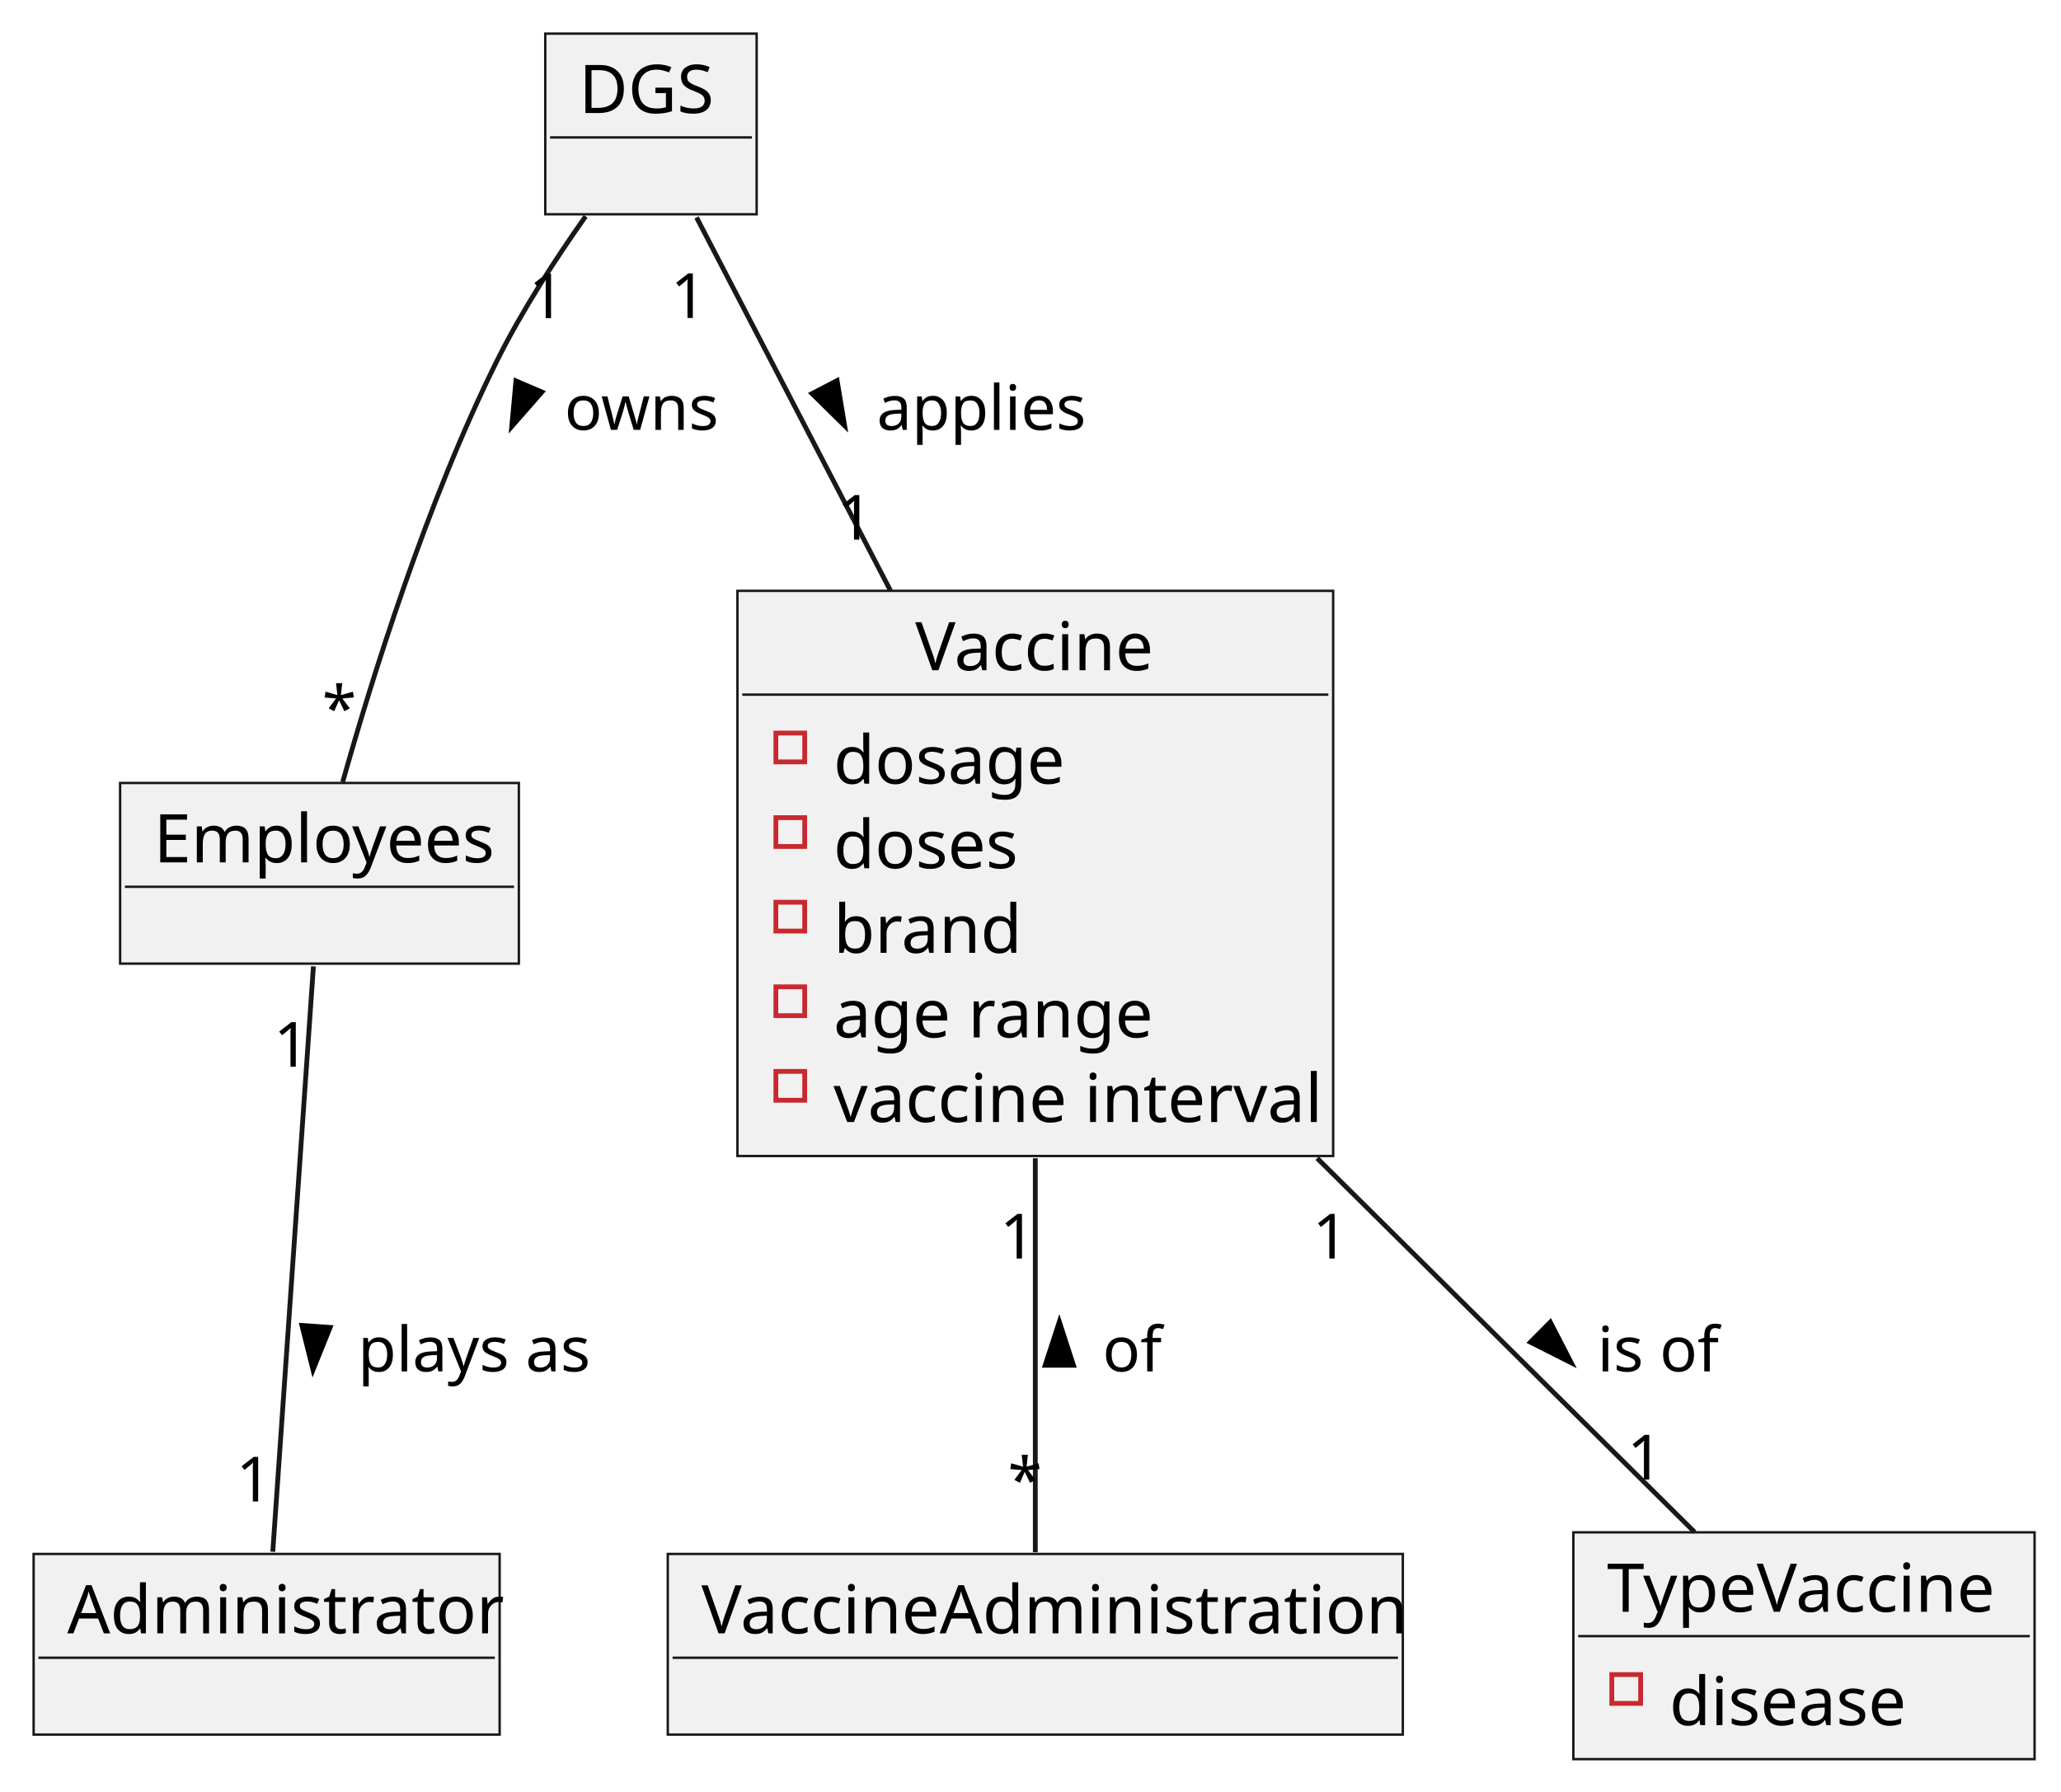
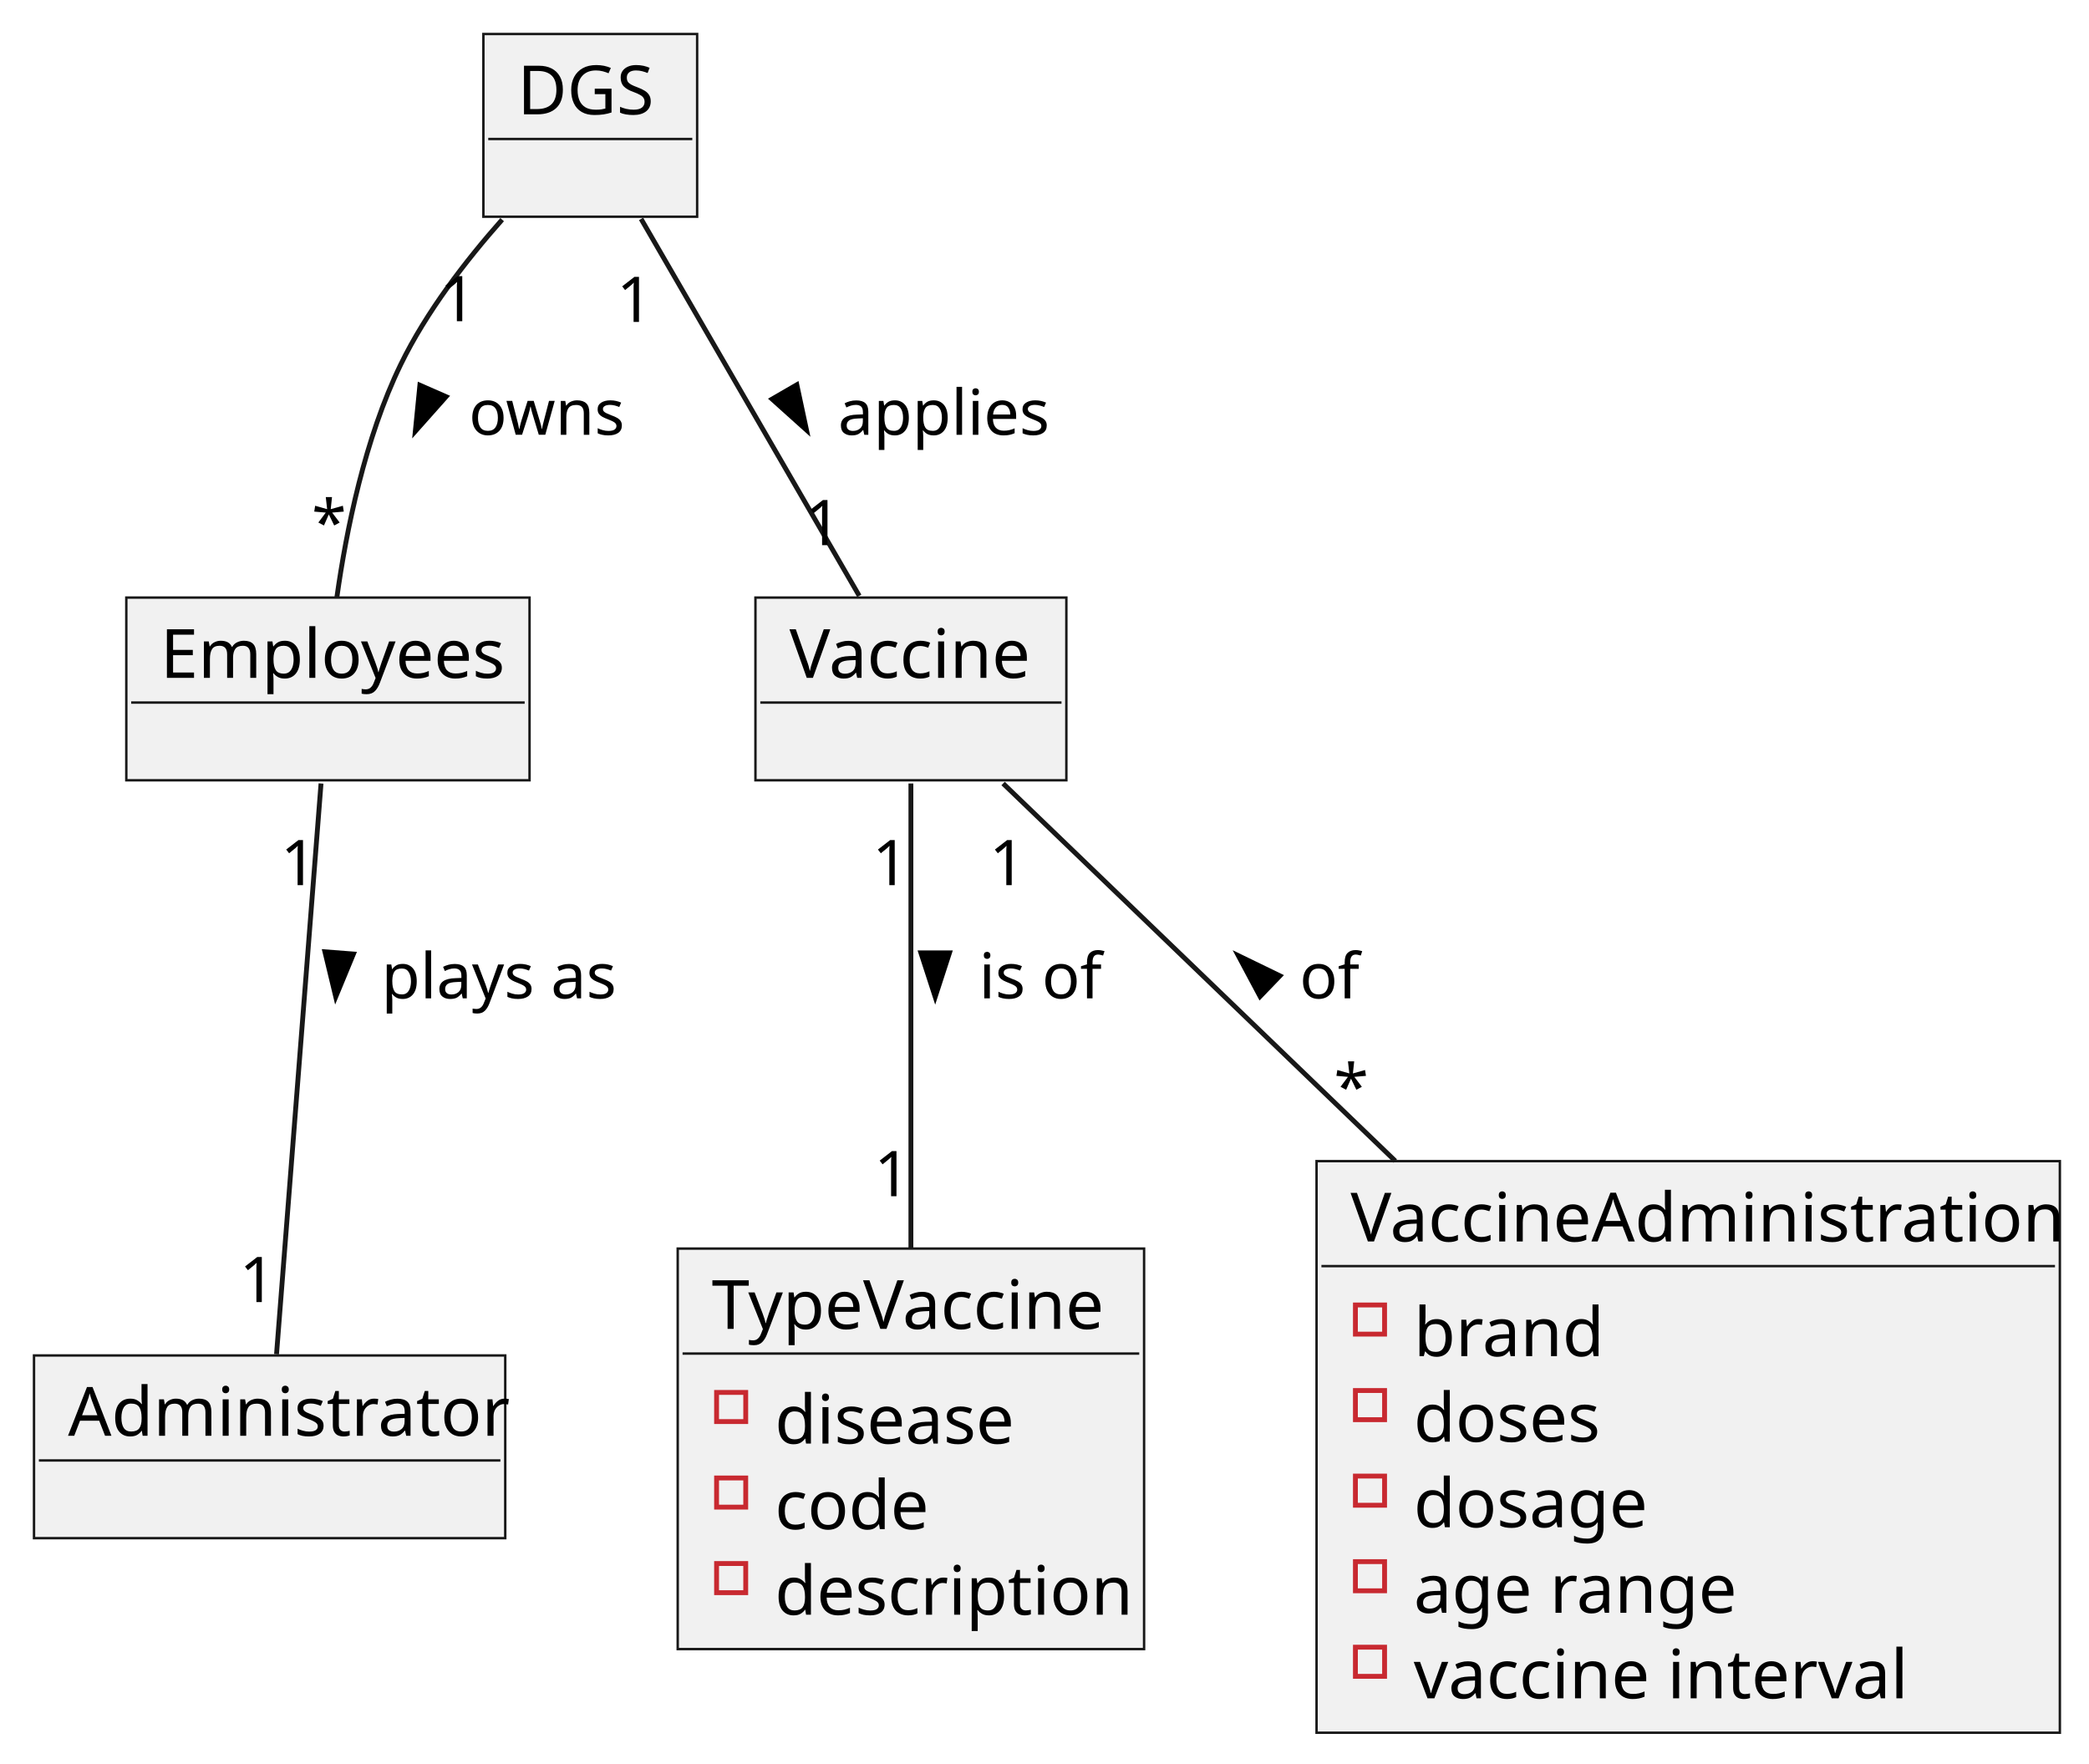
- <svg xmlns="http://www.w3.org/2000/svg" contentStyleType="text/css" height="373px" preserveAspectRatio="none" style="width:429px;height:373px;background:#FFFFFF;" version="1.1" viewBox="0 0 429 373" width="429px" zoomAndPan="magnify">
+ <svg xmlns="http://www.w3.org/2000/svg" contentStyleType="text/css" height="363px" preserveAspectRatio="none" style="width:430px;height:363px;background:#FFFFFF;" version="1.1" viewBox="0 0 430 363" width="430px" zoomAndPan="magnify">
  <defs />
  <g>
    <g id="elem_DGS">
-       <rect fill="#F1F1F1" height="37.609" style="stroke:#181818;stroke-width:0.5;" width="44" x="113.5" y="7" />
-       <text fill="#000000" font-family="sans-serif" font-size="14" lengthAdjust="spacing" textLength="30" x="120.5" y="23.533">DGS</text>
-       <line style="stroke:#181818;stroke-width:0.5;" x1="114.5" x2="156.5" y1="28.609" y2="28.609" />
+       <rect fill="#F1F1F1" height="37.609" style="stroke:#181818;stroke-width:0.5;" width="44" x="99.5" y="7" />
+       <text fill="#000000" font-family="sans-serif" font-size="14" lengthAdjust="spacing" textLength="30" x="106.5" y="23.533">DGS</text>
+       <line style="stroke:#181818;stroke-width:0.5;" x1="100.5" x2="142.5" y1="28.609" y2="28.609" />
    </g>
    <g id="elem_Employees">
-       <rect fill="#F1F1F1" height="37.609" style="stroke:#181818;stroke-width:0.5;" width="83" x="25" y="163" />
-       <text fill="#000000" font-family="sans-serif" font-size="14" lengthAdjust="spacing" textLength="69" x="32" y="179.533">Employees</text>
-       <line style="stroke:#181818;stroke-width:0.5;" x1="26" x2="107" y1="184.609" y2="184.609" />
+       <rect fill="#F1F1F1" height="37.609" style="stroke:#181818;stroke-width:0.5;" width="83" x="26" y="123" />
+       <text fill="#000000" font-family="sans-serif" font-size="14" lengthAdjust="spacing" textLength="69" x="33" y="139.533">Employees</text>
+       <line style="stroke:#181818;stroke-width:0.5;" x1="27" x2="108" y1="144.609" y2="144.609" />
    </g>
    <g id="elem_Administrator">
-       <rect fill="#F1F1F1" height="37.609" style="stroke:#181818;stroke-width:0.5;" width="97" x="7" y="323.5" />
-       <text fill="#000000" font-family="sans-serif" font-size="14" lengthAdjust="spacing" textLength="83" x="14" y="340.033">Administrator</text>
-       <line style="stroke:#181818;stroke-width:0.5;" x1="8" x2="103" y1="345.109" y2="345.109" />
+       <rect fill="#F1F1F1" height="37.609" style="stroke:#181818;stroke-width:0.5;" width="97" x="7" y="279" />
+       <text fill="#000000" font-family="sans-serif" font-size="14" lengthAdjust="spacing" textLength="83" x="14" y="295.533">Administrator</text>
+       <line style="stroke:#181818;stroke-width:0.5;" x1="8" x2="103" y1="300.609" y2="300.609" />
    </g>
    <g id="elem_Vaccine">
-       <rect fill="#F1F1F1" height="117.656" style="stroke:#181818;stroke-width:0.5;" width="124" x="153.5" y="123" />
-       <text fill="#000000" font-family="sans-serif" font-size="14" lengthAdjust="spacing" textLength="50" x="190.5" y="139.533">Vaccine</text>
-       <line style="stroke:#181818;stroke-width:0.5;" x1="154.5" x2="276.5" y1="144.609" y2="144.609" />
-       <rect fill="none" height="6" style="stroke:#C82930;stroke-width:1.0;" width="6" x="161.5" y="152.609" />
-       <text fill="#000000" font-family="sans-serif" font-size="14" lengthAdjust="spacing" textLength="47" x="173.5" y="163.143">dosage</text>
-       <rect fill="none" height="6" style="stroke:#C82930;stroke-width:1.0;" width="6" x="161.5" y="170.219" />
-       <text fill="#000000" font-family="sans-serif" font-size="14" lengthAdjust="spacing" textLength="38" x="173.5" y="180.752">doses</text>
-       <rect fill="none" height="6" style="stroke:#C82930;stroke-width:1.0;" width="6" x="161.5" y="187.828" />
-       <text fill="#000000" font-family="sans-serif" font-size="14" lengthAdjust="spacing" textLength="37" x="173.5" y="198.361">brand</text>
-       <rect fill="none" height="6" style="stroke:#C82930;stroke-width:1.0;" width="6" x="161.5" y="205.438" />
-       <text fill="#000000" font-family="sans-serif" font-size="14" lengthAdjust="spacing" textLength="65" x="173.5" y="215.971">age range</text>
-       <rect fill="none" height="6" style="stroke:#C82930;stroke-width:1.0;" width="6" x="161.5" y="223.047" />
-       <text fill="#000000" font-family="sans-serif" font-size="14" lengthAdjust="spacing" textLength="98" x="173.5" y="233.58">vaccine interval</text>
+       <rect fill="#F1F1F1" height="37.609" style="stroke:#181818;stroke-width:0.5;" width="64" x="155.5" y="123" />
+       <text fill="#000000" font-family="sans-serif" font-size="14" lengthAdjust="spacing" textLength="50" x="162.5" y="139.533">Vaccine</text>
+       <line style="stroke:#181818;stroke-width:0.5;" x1="156.5" x2="218.5" y1="144.609" y2="144.609" />
+     </g>
+     <g id="elem_TypeVaccine">
+       <rect fill="#F1F1F1" height="82.438" style="stroke:#181818;stroke-width:0.5;" width="96" x="139.5" y="257" />
+       <text fill="#000000" font-family="sans-serif" font-size="14" lengthAdjust="spacing" textLength="82" x="146.5" y="273.533">TypeVaccine</text>
+       <line style="stroke:#181818;stroke-width:0.5;" x1="140.5" x2="234.5" y1="278.609" y2="278.609" />
+       <rect fill="none" height="6" style="stroke:#C82930;stroke-width:1.0;" width="6" x="147.5" y="286.609" />
+       <text fill="#000000" font-family="sans-serif" font-size="14" lengthAdjust="spacing" textLength="49" x="159.5" y="297.143">disease</text>
+       <rect fill="none" height="6" style="stroke:#C82930;stroke-width:1.0;" width="6" x="147.5" y="304.219" />
+       <text fill="#000000" font-family="sans-serif" font-size="14" lengthAdjust="spacing" textLength="31" x="159.5" y="314.752">code</text>
+       <rect fill="none" height="6" style="stroke:#C82930;stroke-width:1.0;" width="6" x="147.5" y="321.828" />
+       <text fill="#000000" font-family="sans-serif" font-size="14" lengthAdjust="spacing" textLength="69" x="159.5" y="332.361">description</text>
    </g>
    <g id="elem_VaccineAdministration">
-       <rect fill="#F1F1F1" height="37.609" style="stroke:#181818;stroke-width:0.5;" width="153" x="139" y="323.5" />
-       <text fill="#000000" font-family="sans-serif" font-size="14" lengthAdjust="spacing" textLength="139" x="146" y="340.033">VaccineAdministration</text>
-       <line style="stroke:#181818;stroke-width:0.5;" x1="140" x2="291" y1="345.109" y2="345.109" />
-     </g>
-     <g id="elem_TypeVaccine">
-       <rect fill="#F1F1F1" height="47.219" style="stroke:#181818;stroke-width:0.5;" width="96" x="327.5" y="319" />
-       <text fill="#000000" font-family="sans-serif" font-size="14" lengthAdjust="spacing" textLength="82" x="334.5" y="335.533">TypeVaccine</text>
-       <line style="stroke:#181818;stroke-width:0.5;" x1="328.5" x2="422.5" y1="340.609" y2="340.609" />
-       <rect fill="none" height="6" style="stroke:#C82930;stroke-width:1.0;" width="6" x="335.5" y="348.609" />
-       <text fill="#000000" font-family="sans-serif" font-size="14" lengthAdjust="spacing" textLength="49" x="347.5" y="359.143">disease</text>
+       <rect fill="#F1F1F1" height="117.656" style="stroke:#181818;stroke-width:0.5;" width="153" x="271" y="239" />
+       <text fill="#000000" font-family="sans-serif" font-size="14" lengthAdjust="spacing" textLength="139" x="278" y="255.533">VaccineAdministration</text>
+       <line style="stroke:#181818;stroke-width:0.5;" x1="272" x2="423" y1="260.609" y2="260.609" />
+       <rect fill="none" height="6" style="stroke:#C82930;stroke-width:1.0;" width="6" x="279" y="268.609" />
+       <text fill="#000000" font-family="sans-serif" font-size="14" lengthAdjust="spacing" textLength="37" x="291" y="279.143">brand</text>
+       <rect fill="none" height="6" style="stroke:#C82930;stroke-width:1.0;" width="6" x="279" y="286.219" />
+       <text fill="#000000" font-family="sans-serif" font-size="14" lengthAdjust="spacing" textLength="38" x="291" y="296.752">doses</text>
+       <rect fill="none" height="6" style="stroke:#C82930;stroke-width:1.0;" width="6" x="279" y="303.828" />
+       <text fill="#000000" font-family="sans-serif" font-size="14" lengthAdjust="spacing" textLength="47" x="291" y="314.361">dosage</text>
+       <rect fill="none" height="6" style="stroke:#C82930;stroke-width:1.0;" width="6" x="279" y="321.438" />
+       <text fill="#000000" font-family="sans-serif" font-size="14" lengthAdjust="spacing" textLength="65" x="291" y="331.971">age range</text>
+       <rect fill="none" height="6" style="stroke:#C82930;stroke-width:1.0;" width="6" x="279" y="339.047" />
+       <text fill="#000000" font-family="sans-serif" font-size="14" lengthAdjust="spacing" textLength="98" x="291" y="349.58">vaccine interval</text>
    </g>
    <g id="link_DGS_Employees">
-       <path codeLine="19" d="M121.9,45.03 C115.73,53.77 108.68,64.6 103.5,75 C88.82,104.49 77.4,141.24 71.33,162.81 " fill="none" id="DGS-Employees" style="stroke:#181818;stroke-width:1.0;" />
-       <polygon fill="#000000" points="106.527,88.77,112.796,81.618,107.395,79.299,106.527,88.77" style="stroke:#000000;stroke-width:1.0;" />
-       <text fill="#000000" font-family="sans-serif" font-size="13" lengthAdjust="spacing" textLength="30" x="117.5" y="89.495">owns</text>
-       <text fill="#000000" font-family="sans-serif" font-size="13" lengthAdjust="spacing" textLength="7" x="110.091" y="66.232">1</text>
-       <text fill="#000000" font-family="sans-serif" font-size="13" lengthAdjust="spacing" textLength="5" x="67.044" y="152.092">*</text>
+       <path codeLine="20" d="M103.36,45.21 C95.88,53.65 87.76,64.19 82.5,75 C75.1,90.21 71.28,109.2 69.35,122.89 " fill="none" id="DGS-Employees" style="stroke:#181818;stroke-width:1.0;" />
+       <polygon fill="#000000" points="85.495,88.756,91.814,81.649,86.43,79.292,85.495,88.756" style="stroke:#000000;stroke-width:1.0;" />
+       <text fill="#000000" font-family="sans-serif" font-size="13" lengthAdjust="spacing" textLength="30" x="96.5" y="89.495">owns</text>
+       <text fill="#000000" font-family="sans-serif" font-size="13" lengthAdjust="spacing" textLength="7" x="90.544" y="66.118">1</text>
+       <text fill="#000000" font-family="sans-serif" font-size="13" lengthAdjust="spacing" textLength="5" x="64.151" y="112.196">*</text>
    </g>
    <g id="link_DGS_Vaccine">
-       <path codeLine="20" d="M144.99,45.27 C154.92,64.39 171.04,95.41 185.36,122.97 " fill="none" id="DGS-Vaccine" style="stroke:#181818;stroke-width:1.0;" />
-       <polygon fill="#000000" points="175.805,88.613,174.243,79.231,169.027,81.941,175.805,88.613" style="stroke:#000000;stroke-width:1.0;" />
-       <text fill="#000000" font-family="sans-serif" font-size="13" lengthAdjust="spacing" textLength="41" x="182.5" y="89.495">applies</text>
-       <text fill="#000000" font-family="sans-serif" font-size="13" lengthAdjust="spacing" textLength="7" x="139.6" y="66.194">1</text>
-       <text fill="#000000" font-family="sans-serif" font-size="13" lengthAdjust="spacing" textLength="7" x="174.26" y="112.338">1</text>
+       <path codeLine="21" d="M131.96,45.06 C144.24,66.28 164.51,101.3 176.87,122.64 " fill="none" id="DGS-Vaccine" style="stroke:#181818;stroke-width:1.0;" />
+       <polygon fill="#000000" points="166.005,88.503,164.017,79.203,158.93,82.147,166.005,88.503" style="stroke:#000000;stroke-width:1.0;" />
+       <text fill="#000000" font-family="sans-serif" font-size="13" lengthAdjust="spacing" textLength="41" x="172.5" y="89.495">applies</text>
+       <text fill="#000000" font-family="sans-serif" font-size="13" lengthAdjust="spacing" textLength="7" x="126.918" y="66.27">1</text>
+       <text fill="#000000" font-family="sans-serif" font-size="13" lengthAdjust="spacing" textLength="7" x="165.719" y="112.207">1</text>
    </g>
    <g id="link_Vaccine_TypeVaccine">
-       <path codeLine="21" d="M274.17,241.12 C301.46,268.16 332.33,298.73 352.74,318.96 " fill="none" id="Vaccine-TypeVaccine" style="stroke:#181818;stroke-width:1.0;" />
-       <polygon fill="#000000" points="327.052,283.695,322.695,275.241,318.558,279.417,327.052,283.695" style="stroke:#000000;stroke-width:1.0;" />
-       <text fill="#000000" font-family="sans-serif" font-size="13" lengthAdjust="spacing" textLength="24" x="332.5" y="285.495">is of</text>
-       <text fill="#000000" font-family="sans-serif" font-size="13" lengthAdjust="spacing" textLength="7" x="273.204" y="261.994">1</text>
-       <text fill="#000000" font-family="sans-serif" font-size="13" lengthAdjust="spacing" textLength="7" x="338.683" y="307.997">1</text>
+       <path codeLine="22" d="M187.5,161.27 C187.5,184.69 187.5,225.97 187.5,256.87 " fill="none" id="Vaccine-TypeVaccine" style="stroke:#181818;stroke-width:1.0;" />
+       <polygon fill="#000000" points="192.5,205.176,195.439,196.131,189.561,196.131,192.5,205.176" style="stroke:#000000;stroke-width:1.0;" />
+       <text fill="#000000" font-family="sans-serif" font-size="13" lengthAdjust="spacing" textLength="24" x="201.5" y="205.495">is of</text>
+       <text fill="#000000" font-family="sans-serif" font-size="13" lengthAdjust="spacing" textLength="7" x="179.559" y="182.194">1</text>
+       <text fill="#000000" font-family="sans-serif" font-size="13" lengthAdjust="spacing" textLength="7" x="179.92" y="246.221">1</text>
    </g>
    <g id="link_Vaccine_VaccineAdministration">
-       <path codeLine="22" d="M215.5,241.12 C215.5,270.1 215.5,303.14 215.5,323.15 " fill="none" id="Vaccine-VaccineAdministration" style="stroke:#181818;stroke-width:1.0;" />
-       <polygon fill="#000000" points="220.5,275.176,217.561,284.221,223.439,284.221,220.5,275.176" style="stroke:#000000;stroke-width:1.0;" />
-       <text fill="#000000" font-family="sans-serif" font-size="13" lengthAdjust="spacing" textLength="10" x="229.5" y="285.495">of</text>
-       <text fill="#000000" font-family="sans-serif" font-size="13" lengthAdjust="spacing" textLength="7" x="208.117" y="261.994">1</text>
-       <text fill="#000000" font-family="sans-serif" font-size="13" lengthAdjust="spacing" textLength="5" x="209.766" y="312.72">*</text>
+       <path codeLine="23" d="M206.48,161.27 C226.35,180.39 258.58,211.41 287.21,238.97 " fill="none" id="Vaccine-VaccineAdministration" style="stroke:#181818;stroke-width:1.0;" />
+       <polygon fill="#000000" points="254.898,196.708,259.377,205.098,263.452,200.863,254.898,196.708" style="stroke:#000000;stroke-width:1.0;" />
+       <text fill="#000000" font-family="sans-serif" font-size="13" lengthAdjust="spacing" textLength="10" x="267.5" y="205.495">of</text>
+       <text fill="#000000" font-family="sans-serif" font-size="13" lengthAdjust="spacing" textLength="7" x="203.64" y="182.194">1</text>
+       <text fill="#000000" font-family="sans-serif" font-size="13" lengthAdjust="spacing" textLength="5" x="274.558" y="228.338">*</text>
    </g>
    <g id="link_Employees_Administrator">
-       <path codeLine="23" d="M65.24,201.18 C63.13,231.59 58.9,292.45 56.78,323.04 " fill="none" id="Employees-Administrator" style="stroke:#181818;stroke-width:1.0;" />
-       <polygon fill="#000000" points="65.154,285.164,68.712,276.344,62.848,275.937,65.154,285.164" style="stroke:#000000;stroke-width:1.0;" />
-       <text fill="#000000" font-family="sans-serif" font-size="13" lengthAdjust="spacing" textLength="49" x="74.5" y="285.495">plays as</text>
-       <text fill="#000000" font-family="sans-serif" font-size="13" lengthAdjust="spacing" textLength="7" x="56.961" y="222.079">1</text>
-       <text fill="#000000" font-family="sans-serif" font-size="13" lengthAdjust="spacing" textLength="7" x="49.128" y="312.578">1</text>
+       <path codeLine="24" d="M66.08,161.27 C63.77,190.91 59.23,249.13 56.92,278.75 " fill="none" id="Employees-Administrator" style="stroke:#181818;stroke-width:1.0;" />
+       <polygon fill="#000000" points="69.111,205.161,72.745,196.371,66.884,195.915,69.111,205.161" style="stroke:#000000;stroke-width:1.0;" />
+       <text fill="#000000" font-family="sans-serif" font-size="13" lengthAdjust="spacing" textLength="49" x="78.5" y="205.495">plays as</text>
+       <text fill="#000000" font-family="sans-serif" font-size="13" lengthAdjust="spacing" textLength="7" x="57.758" y="182.194">1</text>
+       <text fill="#000000" font-family="sans-serif" font-size="13" lengthAdjust="spacing" textLength="7" x="49.283" y="268.014">1</text>
    </g>
  </g>
</svg>
